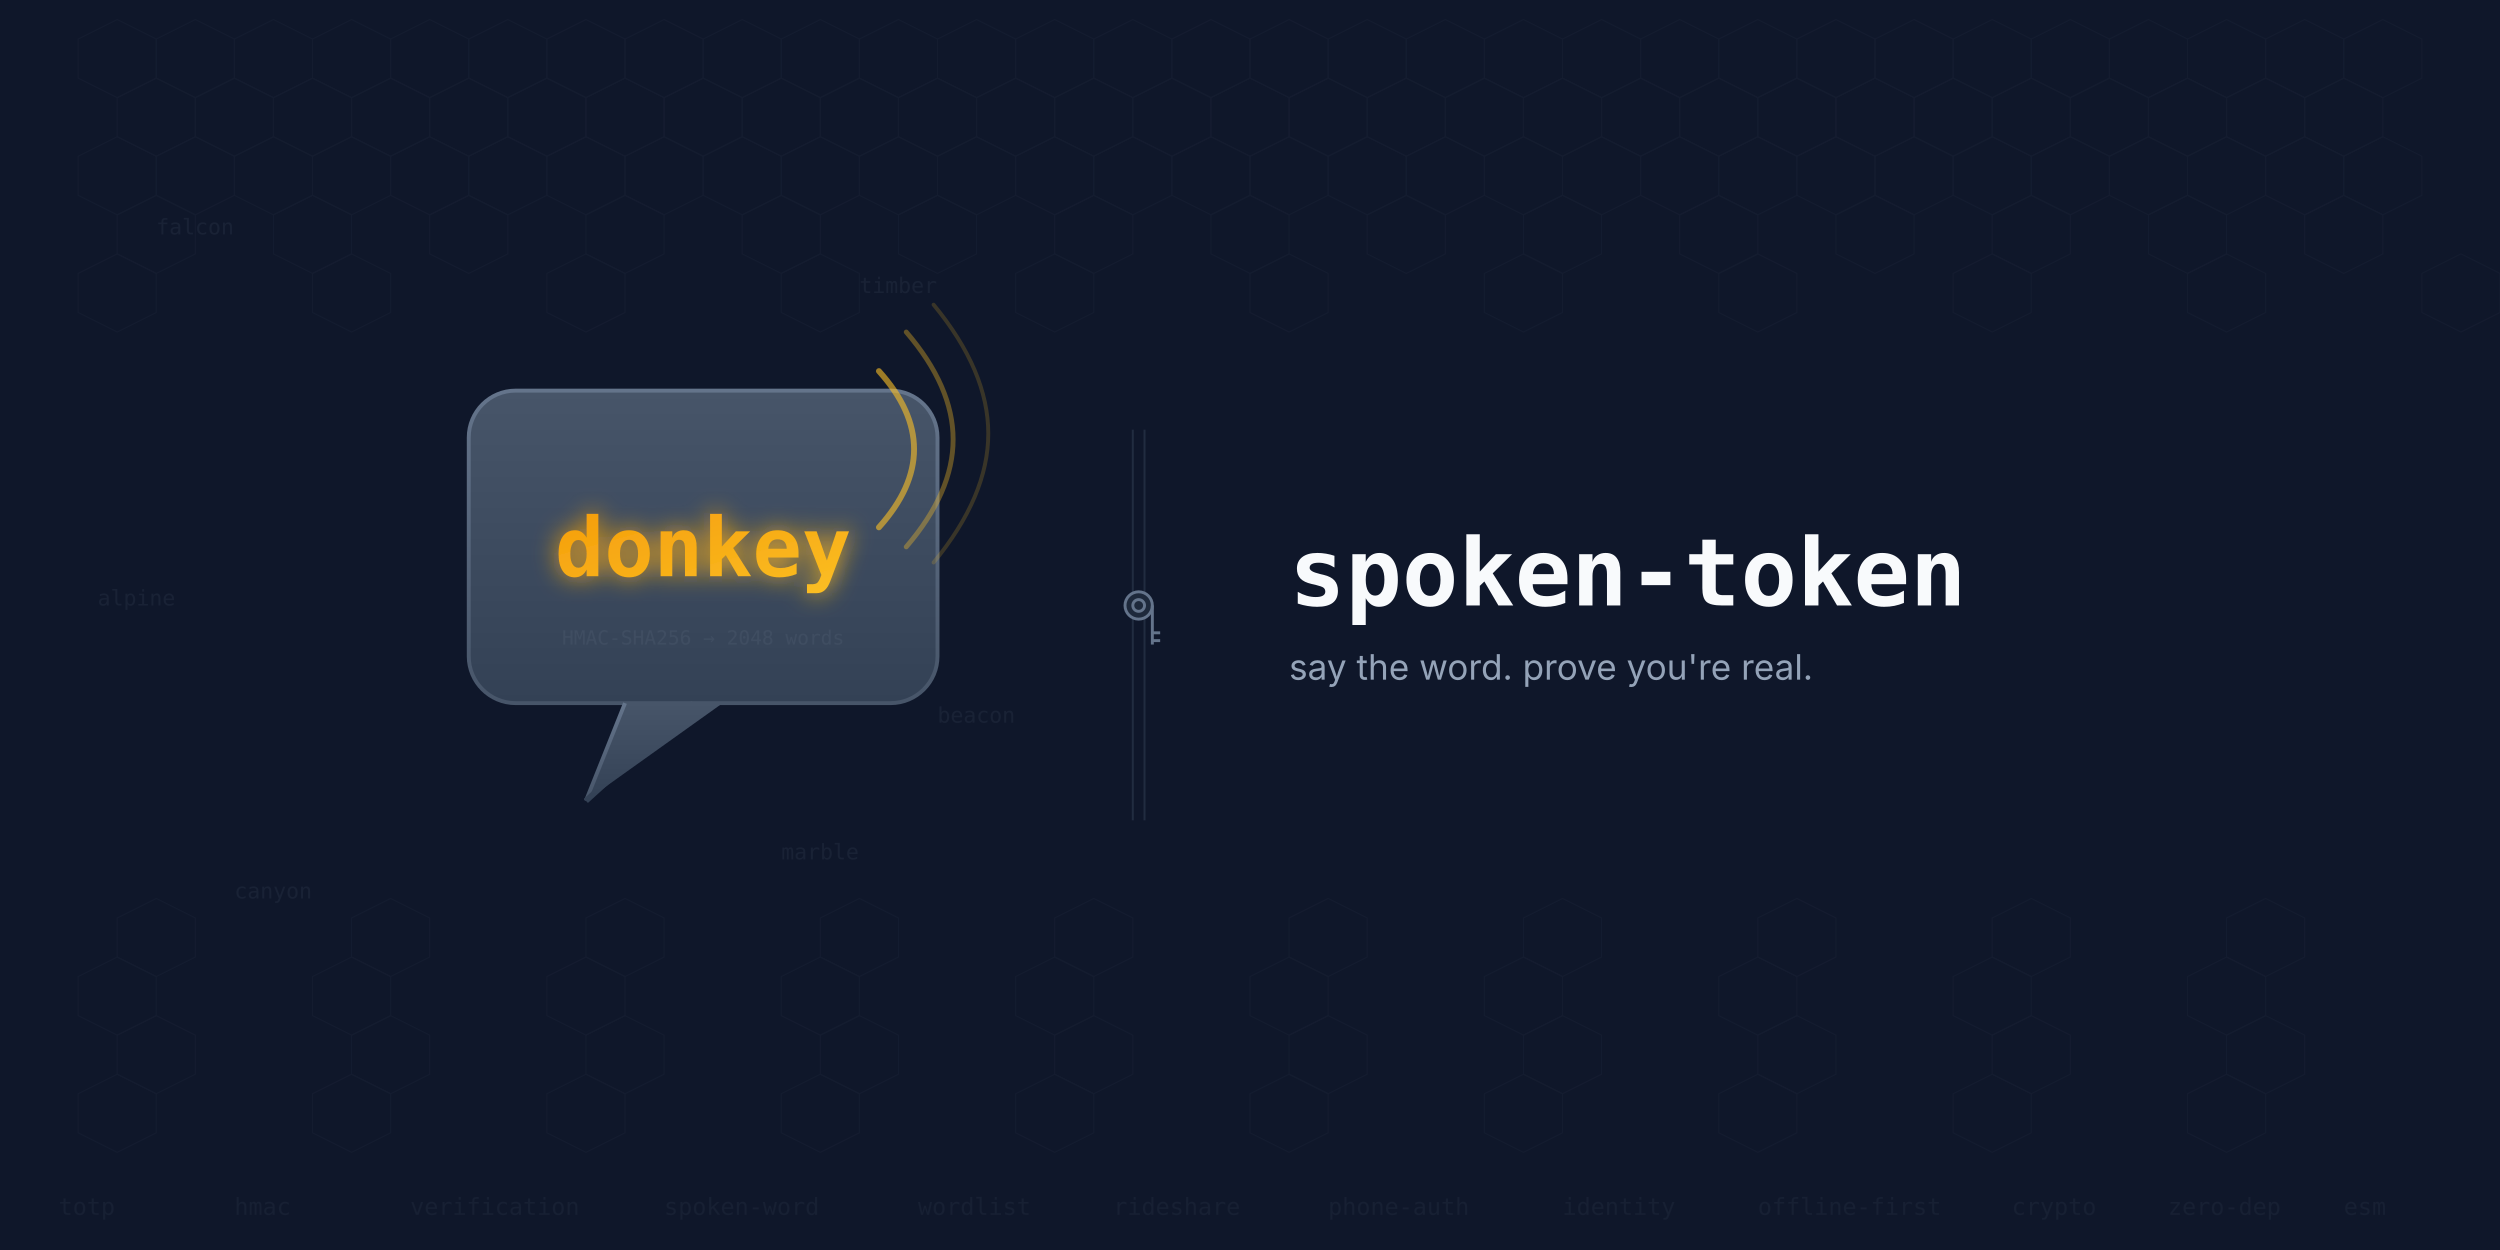
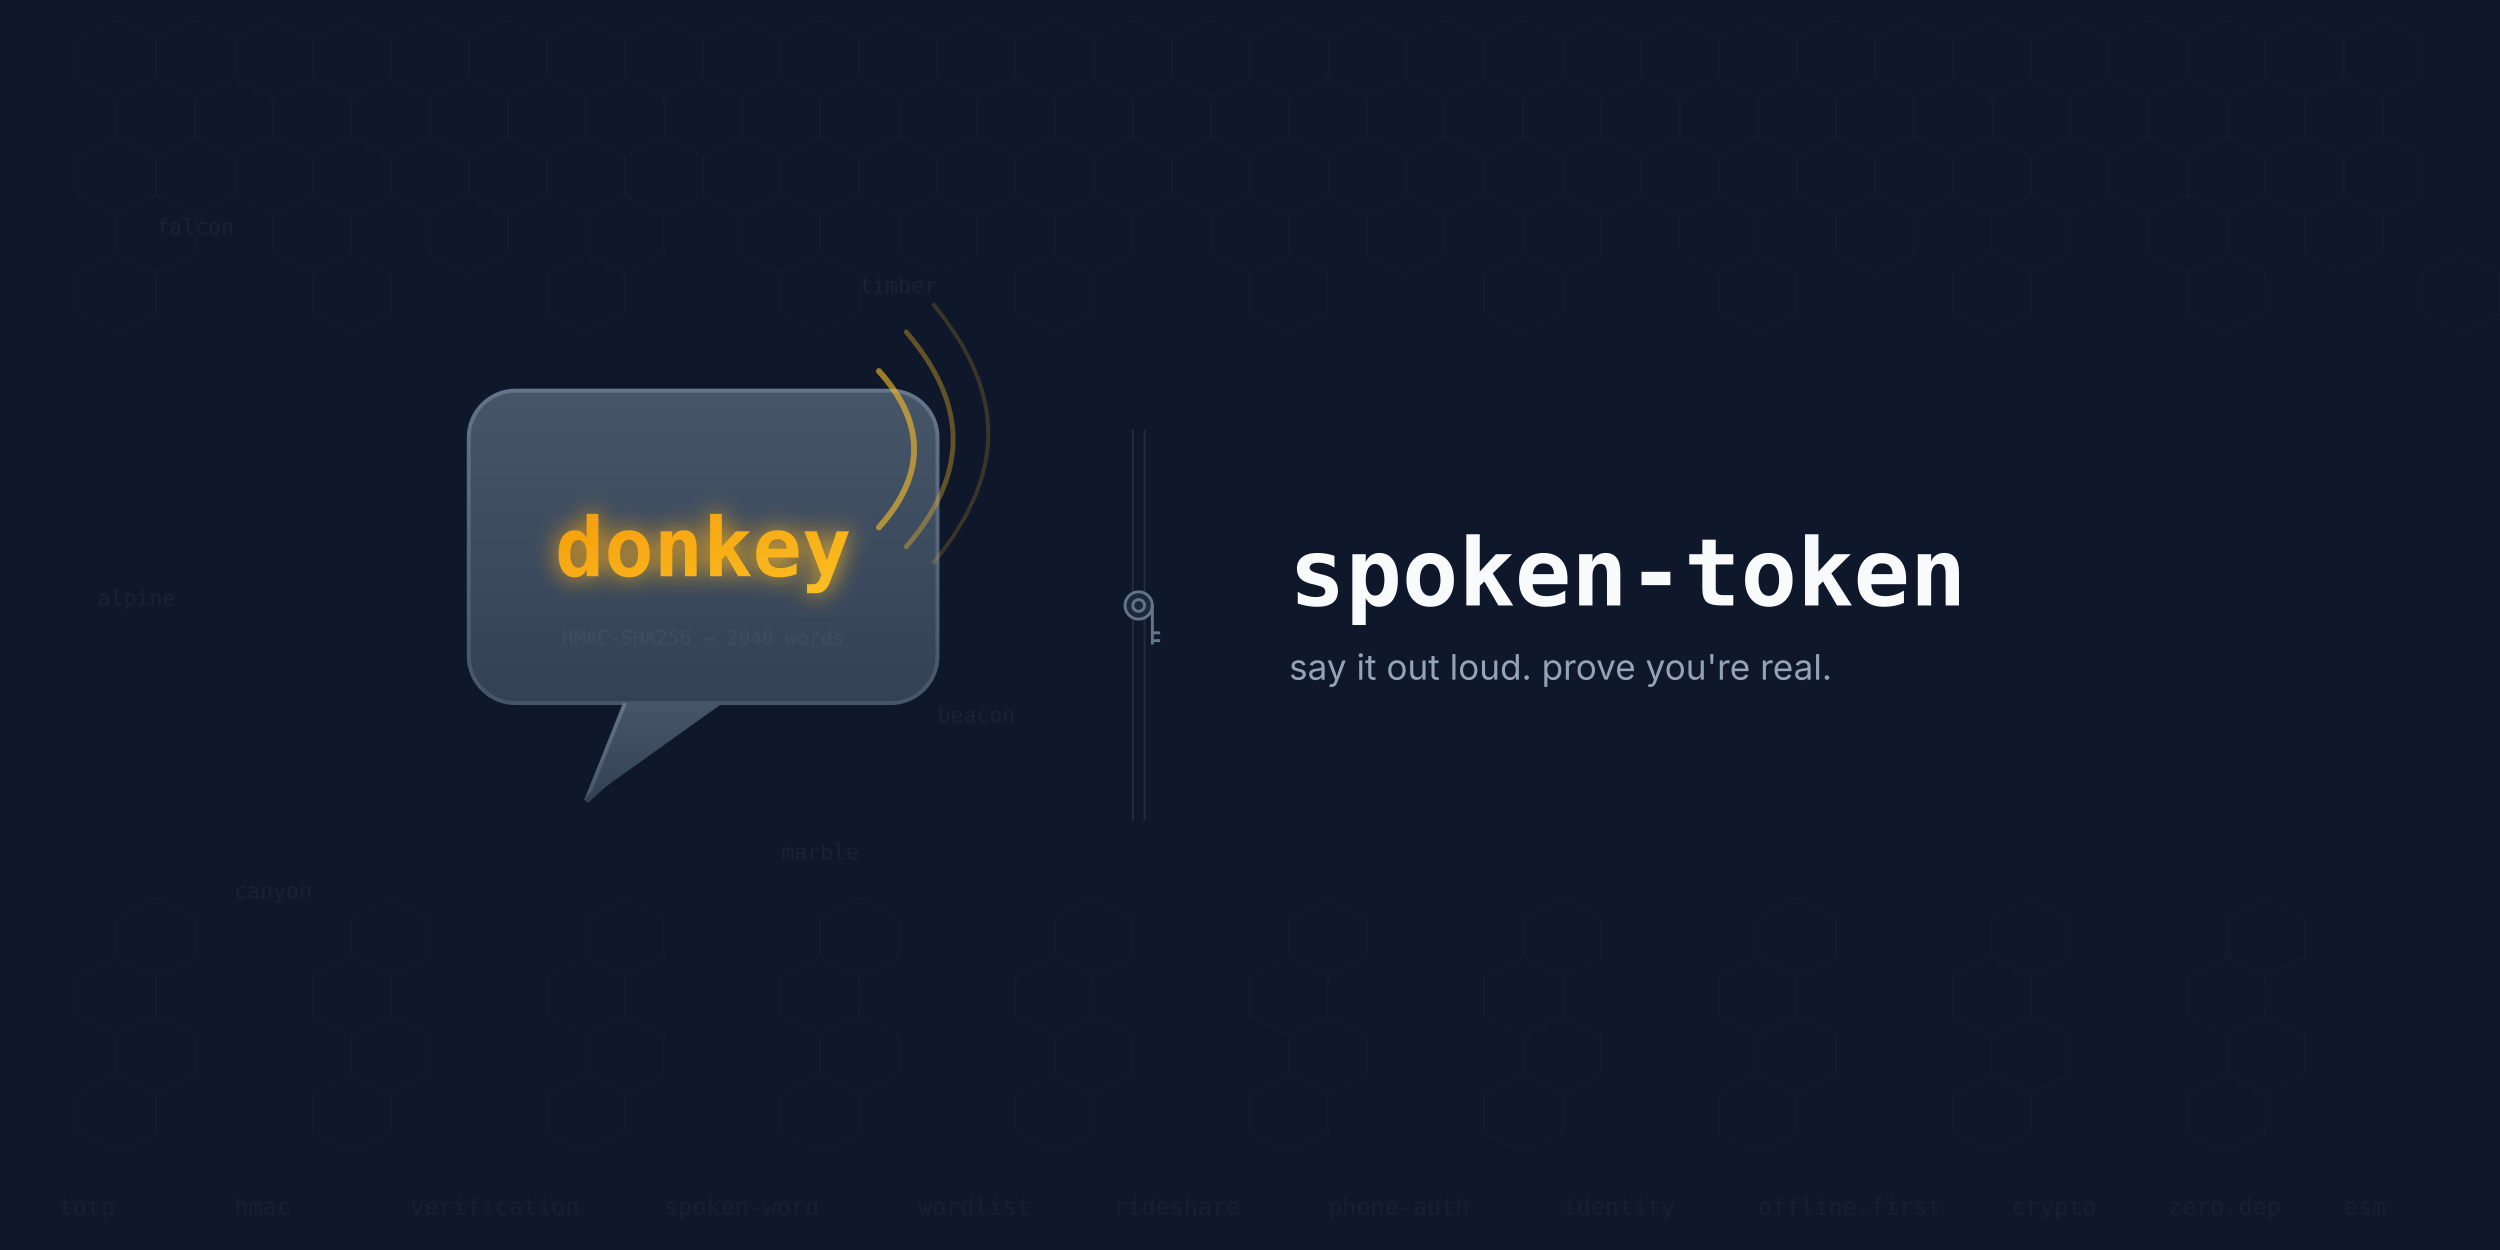
<svg xmlns="http://www.w3.org/2000/svg" viewBox="0 0 1280 640" width="1280" height="640">
  <defs>
    <linearGradient id="amber" x1="0%" y1="0%" x2="100%" y2="100%">
      <stop offset="0%" stop-color="#f59e0b" />
      <stop offset="100%" stop-color="#fbbf24" />
    </linearGradient>
    <linearGradient id="amberDark" x1="0%" y1="0%" x2="100%" y2="100%">
      <stop offset="0%" stop-color="#d97706" />
      <stop offset="100%" stop-color="#f59e0b" />
    </linearGradient>
    <linearGradient id="amberLight" x1="0%" y1="100%" x2="100%" y2="0%">
      <stop offset="0%" stop-color="#fbbf24" />
      <stop offset="100%" stop-color="#fcd34d" />
    </linearGradient>
    <linearGradient id="steel" x1="0%" y1="0%" x2="0%" y2="100%">
      <stop offset="0%" stop-color="#475569" />
      <stop offset="100%" stop-color="#334155" />
    </linearGradient>
    <linearGradient id="steelLight" x1="0%" y1="0%" x2="0%" y2="100%">
      <stop offset="0%" stop-color="#64748b" />
      <stop offset="100%" stop-color="#475569" />
    </linearGradient>
    <filter id="glow" x="-50%" y="-50%" width="200%" height="200%">
      <feGaussianBlur stdDeviation="6" result="blur" />
      <feMerge>
        <feMergeNode in="blur" />
        <feMergeNode in="SourceGraphic" />
      </feMerge>
    </filter>
    <filter id="softGlow" x="-50%" y="-50%" width="200%" height="200%">
      <feGaussianBlur stdDeviation="12" result="blur" />
      <feMerge>
        <feMergeNode in="blur" />
        <feMergeNode in="SourceGraphic" />
      </feMerge>
    </filter>
  </defs>
  <rect width="1280" height="640" fill="#0f172a" />
  <g opacity="0.04" stroke="#94a3b8" stroke-width="0.5" fill="none">
    <polygon points="40,20 60,10 80,20 80,40 60,50 40,40" />
    <polygon points="80,20 100,10 120,20 120,40 100,50 80,40" />
    <polygon points="120,20 140,10 160,20 160,40 140,50 120,40" />
    <polygon points="160,20 180,10 200,20 200,40 180,50 160,40" />
    <polygon points="200,20 220,10 240,20 240,40 220,50 200,40" />
    <polygon points="240,20 260,10 280,20 280,40 260,50 240,40" />
    <polygon points="280,20 300,10 320,20 320,40 300,50 280,40" />
    <polygon points="320,20 340,10 360,20 360,40 340,50 320,40" />
    <polygon points="360,20 380,10 400,20 400,40 380,50 360,40" />
    <polygon points="400,20 420,10 440,20 440,40 420,50 400,40" />
    <polygon points="440,20 460,10 480,20 480,40 460,50 440,40" />
    <polygon points="480,20 500,10 520,20 520,40 500,50 480,40" />
    <polygon points="520,20 540,10 560,20 560,40 540,50 520,40" />
    <polygon points="560,20 580,10 600,20 600,40 580,50 560,40" />
    <polygon points="600,20 620,10 640,20 640,40 620,50 600,40" />
    <polygon points="640,20 660,10 680,20 680,40 660,50 640,40" />
    <polygon points="680,20 700,10 720,20 720,40 700,50 680,40" />
    <polygon points="720,20 740,10 760,20 760,40 740,50 720,40" />
    <polygon points="760,20 780,10 800,20 800,40 780,50 760,40" />
    <polygon points="800,20 820,10 840,20 840,40 820,50 800,40" />
    <polygon points="840,20 860,10 880,20 880,40 860,50 840,40" />
    <polygon points="880,20 900,10 920,20 920,40 900,50 880,40" />
    <polygon points="920,20 940,10 960,20 960,40 940,50 920,40" />
    <polygon points="960,20 980,10 1000,20 1000,40 980,50 960,40" />
    <polygon points="1000,20 1020,10 1040,20 1040,40 1020,50 1000,40" />
    <polygon points="1040,20 1060,10 1080,20 1080,40 1060,50 1040,40" />
    <polygon points="1080,20 1100,10 1120,20 1120,40 1100,50 1080,40" />
    <polygon points="1120,20 1140,10 1160,20 1160,40 1140,50 1120,40" />
    <polygon points="1160,20 1180,10 1200,20 1200,40 1180,50 1160,40" />
    <polygon points="1200,20 1220,10 1240,20 1240,40 1220,50 1200,40" />
    <polygon points="60,50 80,40 100,50 100,70 80,80 60,70" />
    <polygon points="100,50 120,40 140,50 140,70 120,80 100,70" />
    <polygon points="140,50 160,40 180,50 180,70 160,80 140,70" />
    <polygon points="180,50 200,40 220,50 220,70 200,80 180,70" />
    <polygon points="220,50 240,40 260,50 260,70 240,80 220,70" />
    <polygon points="260,50 280,40 300,50 300,70 280,80 260,70" />
    <polygon points="300,50 320,40 340,50 340,70 320,80 300,70" />
    <polygon points="340,50 360,40 380,50 380,70 360,80 340,70" />
    <polygon points="380,50 400,40 420,50 420,70 400,80 380,70" />
    <polygon points="420,50 440,40 460,50 460,70 440,80 420,70" />
    <polygon points="460,50 480,40 500,50 500,70 480,80 460,70" />
    <polygon points="500,50 520,40 540,50 540,70 520,80 500,70" />
    <polygon points="540,50 560,40 580,50 580,70 560,80 540,70" />
    <polygon points="580,50 600,40 620,50 620,70 600,80 580,70" />
    <polygon points="620,50 640,40 660,50 660,70 640,80 620,70" />
    <polygon points="660,50 680,40 700,50 700,70 680,80 660,70" />
    <polygon points="700,50 720,40 740,50 740,70 720,80 700,70" />
    <polygon points="740,50 760,40 780,50 780,70 760,80 740,70" />
    <polygon points="780,50 800,40 820,50 820,70 800,80 780,70" />
    <polygon points="820,50 840,40 860,50 860,70 840,80 820,70" />
    <polygon points="860,50 880,40 900,50 900,70 880,80 860,70" />
    <polygon points="900,50 920,40 940,50 940,70 920,80 900,70" />
    <polygon points="940,50 960,40 980,50 980,70 960,80 940,70" />
    <polygon points="980,50 1000,40 1020,50 1020,70 1000,80 980,70" />
    <polygon points="1020,50 1040,40 1060,50 1060,70 1040,80 1020,70" />
    <polygon points="1060,50 1080,40 1100,50 1100,70 1080,80 1060,70" />
    <polygon points="1100,50 1120,40 1140,50 1140,70 1120,80 1100,70" />
    <polygon points="1140,50 1160,40 1180,50 1180,70 1160,80 1140,70" />
    <polygon points="1180,50 1200,40 1220,50 1220,70 1200,80 1180,70" />
    <polygon points="40,80 60,70 80,80 80,100 60,110 40,100" />
    <polygon points="80,80 100,70 120,80 120,100 100,110 80,100" />
    <polygon points="120,80 140,70 160,80 160,100 140,110 120,100" />
    <polygon points="160,80 180,70 200,80 200,100 180,110 160,100" />
    <polygon points="200,80 220,70 240,80 240,100 220,110 200,100" />
    <polygon points="240,80 260,70 280,80 280,100 260,110 240,100" />
    <polygon points="280,80 300,70 320,80 320,100 300,110 280,100" />
    <polygon points="320,80 340,70 360,80 360,100 340,110 320,100" />
    <polygon points="360,80 380,70 400,80 400,100 380,110 360,100" />
    <polygon points="400,80 420,70 440,80 440,100 420,110 400,100" />
    <polygon points="440,80 460,70 480,80 480,100 460,110 440,100" />
    <polygon points="480,80 500,70 520,80 520,100 500,110 480,100" />
    <polygon points="520,80 540,70 560,80 560,100 540,110 520,100" />
    <polygon points="560,80 580,70 600,80 600,100 580,110 560,100" />
    <polygon points="600,80 620,70 640,80 640,100 620,110 600,100" />
    <polygon points="640,80 660,70 680,80 680,100 660,110 640,100" />
    <polygon points="680,80 700,70 720,80 720,100 700,110 680,100" />
    <polygon points="720,80 740,70 760,80 760,100 740,110 720,100" />
    <polygon points="760,80 780,70 800,80 800,100 780,110 760,100" />
    <polygon points="800,80 820,70 840,80 840,100 820,110 800,100" />
    <polygon points="840,80 860,70 880,80 880,100 860,110 840,100" />
    <polygon points="880,80 900,70 920,80 920,100 900,110 880,100" />
    <polygon points="920,80 940,70 960,80 960,100 940,110 920,100" />
    <polygon points="960,80 980,70 1000,80 1000,100 980,110 960,100" />
    <polygon points="1000,80 1020,70 1040,80 1040,100 1020,110 1000,100" />
    <polygon points="1040,80 1060,70 1080,80 1080,100 1060,110 1040,100" />
    <polygon points="1080,80 1100,70 1120,80 1120,100 1100,110 1080,100" />
    <polygon points="1120,80 1140,70 1160,80 1160,100 1140,110 1120,100" />
    <polygon points="1160,80 1180,70 1200,80 1200,100 1180,110 1160,100" />
    <polygon points="1200,80 1220,70 1240,80 1240,100 1220,110 1200,100" />
    <polygon points="60,110 80,100 100,110 100,130 80,140 60,130" />
    <polygon points="140,110 160,100 180,110 180,130 160,140 140,130" />
    <polygon points="220,110 240,100 260,110 260,130 240,140 220,130" />
    <polygon points="300,110 320,100 340,110 340,130 320,140 300,130" />
    <polygon points="380,110 400,100 420,110 420,130 400,140 380,130" />
    <polygon points="460,110 480,100 500,110 500,130 480,140 460,130" />
    <polygon points="540,110 560,100 580,110 580,130 560,140 540,130" />
    <polygon points="620,110 640,100 660,110 660,130 640,140 620,130" />
    <polygon points="700,110 720,100 740,110 740,130 720,140 700,130" />
    <polygon points="780,110 800,100 820,110 820,130 800,140 780,130" />
    <polygon points="860,110 880,100 900,110 900,130 880,140 860,130" />
    <polygon points="940,110 960,100 980,110 980,130 960,140 940,130" />
    <polygon points="1020,110 1040,100 1060,110 1060,130 1040,140 1020,130" />
    <polygon points="1100,110 1120,100 1140,110 1140,130 1120,140 1100,130" />
    <polygon points="1180,110 1200,100 1220,110 1220,130 1200,140 1180,130" />
    <polygon points="40,140 60,130 80,140 80,160 60,170 40,160" />
    <polygon points="160,140 180,130 200,140 200,160 180,170 160,160" />
    <polygon points="280,140 300,130 320,140 320,160 300,170 280,160" />
    <polygon points="400,140 420,130 440,140 440,160 420,170 400,160" />
    <polygon points="520,140 540,130 560,140 560,160 540,170 520,160" />
    <polygon points="640,140 660,130 680,140 680,160 660,170 640,160" />
    <polygon points="760,140 780,130 800,140 800,160 780,170 760,160" />
    <polygon points="880,140 900,130 920,140 920,160 900,170 880,160" />
    <polygon points="1000,140 1020,130 1040,140 1040,160 1020,170 1000,160" />
    <polygon points="1120,140 1140,130 1160,140 1160,160 1140,170 1120,160" />
    <polygon points="1240,140 1260,130 1280,140 1280,160 1260,170 1240,160" />
    <polygon points="60,470 80,460 100,470 100,490 80,500 60,490" />
    <polygon points="180,470 200,460 220,470 220,490 200,500 180,490" />
    <polygon points="300,470 320,460 340,470 340,490 320,500 300,490" />
    <polygon points="420,470 440,460 460,470 460,490 440,500 420,490" />
    <polygon points="540,470 560,460 580,470 580,490 560,500 540,490" />
    <polygon points="660,470 680,460 700,470 700,490 680,500 660,490" />
    <polygon points="780,470 800,460 820,470 820,490 800,500 780,490" />
    <polygon points="900,470 920,460 940,470 940,490 920,500 900,490" />
    <polygon points="1020,470 1040,460 1060,470 1060,490 1040,500 1020,490" />
    <polygon points="1140,470 1160,460 1180,470 1180,490 1160,500 1140,490" />
    <polygon points="40,500 60,490 80,500 80,520 60,530 40,520" />
    <polygon points="160,500 180,490 200,500 200,520 180,530 160,520" />
    <polygon points="280,500 300,490 320,500 320,520 300,530 280,520" />
    <polygon points="400,500 420,490 440,500 440,520 420,530 400,520" />
    <polygon points="520,500 540,490 560,500 560,520 540,530 520,520" />
    <polygon points="640,500 660,490 680,500 680,520 660,530 640,520" />
    <polygon points="760,500 780,490 800,500 800,520 780,530 760,520" />
    <polygon points="880,500 900,490 920,500 920,520 900,530 880,520" />
    <polygon points="1000,500 1020,490 1040,500 1040,520 1020,530 1000,520" />
    <polygon points="1120,500 1140,490 1160,500 1160,520 1140,530 1120,520" />
    <polygon points="60,530 80,520 100,530 100,550 80,560 60,550" />
    <polygon points="180,530 200,520 220,530 220,550 200,560 180,550" />
    <polygon points="300,530 320,520 340,530 340,550 320,560 300,550" />
    <polygon points="420,530 440,520 460,530 460,550 440,560 420,550" />
    <polygon points="540,530 560,520 580,530 580,550 560,560 540,550" />
    <polygon points="660,530 680,520 700,530 700,550 680,560 660,550" />
    <polygon points="780,530 800,520 820,530 820,550 800,560 780,550" />
    <polygon points="900,530 920,520 940,530 940,550 920,560 900,550" />
    <polygon points="1020,530 1040,520 1060,530 1060,550 1040,560 1020,550" />
    <polygon points="1140,530 1160,520 1180,530 1180,550 1160,560 1140,550" />
    <polygon points="40,560 60,550 80,560 80,580 60,590 40,580" />
    <polygon points="160,560 180,550 200,560 200,580 180,590 160,580" />
    <polygon points="280,560 300,550 320,560 320,580 300,590 280,580" />
    <polygon points="400,560 420,550 440,560 440,580 420,590 400,580" />
    <polygon points="520,560 540,550 560,560 560,580 540,590 520,580" />
    <polygon points="640,560 660,550 680,560 680,580 660,590 640,580" />
    <polygon points="760,560 780,550 800,560 800,580 780,590 760,580" />
    <polygon points="880,560 900,550 920,560 920,580 900,590 880,580" />
    <polygon points="1000,560 1020,550 1040,560 1040,580 1020,590 1000,580" />
    <polygon points="1120,560 1140,550 1160,560 1160,580 1140,590 1120,580" />
  </g>
  <g transform="translate(200, 160)">
    <rect x="40" y="40" width="240" height="160" rx="24" fill="url(#steel)" stroke="url(#steelLight)" stroke-width="2" />
    <polygon points="120,200 100,250 170,200" fill="url(#steel)" />
    <line x1="120" y1="200" x2="100" y2="250" stroke="url(#steelLight)" stroke-width="2" />
    <line x1="100" y1="250" x2="155" y2="200" stroke="url(#steel)" stroke-width="3" />
    <text x="160" y="135" text-anchor="middle" font-family="'SF Mono', 'Fira Code', 'JetBrains Mono', 'Menlo', monospace" font-size="42" font-weight="bold" fill="url(#amber)" filter="url(#glow)">donkey</text>
    <text x="160" y="170" text-anchor="middle" font-family="'SF Mono', 'Fira Code', 'Menlo', monospace" font-size="10" fill="#475569" opacity="0.5">HMAC-SHA256 → 2048 words</text>
  </g>
  <g transform="translate(450, 270)" stroke="#fbbf24" fill="none" stroke-linecap="round">
    <path d="M 0,0 Q 18,-20 18,-40 Q 18,-60 0,-80" stroke-width="3" opacity="0.6" />
    <path d="M 14,10 Q 38,-18 38,-45 Q 38,-72 14,-100" stroke-width="2.5" opacity="0.35" />
    <path d="M 28,18 Q 56,-16 56,-48 Q 56,-80 28,-114" stroke-width="2" opacity="0.18" />
  </g>
  <g font-family="'SF Mono', 'Fira Code', 'Menlo', monospace" font-size="11" fill="#64748b" opacity="0.12">
    <text x="80" y="120">falcon</text>
    <text x="440" y="150">timber</text>
    <text x="120" y="460">canyon</text>
    <text x="400" y="440">marble</text>
    <text x="50" y="310">alpine</text>
    <text x="480" y="370">beacon</text>
  </g>
  <g transform="translate(580, 220)">
    <line x1="0" y1="0" x2="0" y2="200" stroke="#334155" stroke-width="1" opacity="0.5" />
    <line x1="6" y1="0" x2="6" y2="200" stroke="#334155" stroke-width="1" opacity="0.5" />
    <g transform="translate(-6, 82)" fill="none" stroke="#64748b" stroke-width="1.5">
      <circle cx="9" cy="8" r="7" fill="#1e293b" stroke="#64748b" />
      <circle cx="9" cy="8" r="3" fill="none" stroke="#64748b" />
      <line x1="16" y1="8" x2="16" y2="28" stroke="#64748b" stroke-width="1.5" />
      <line x1="16" y1="22" x2="20" y2="22" stroke="#64748b" stroke-width="1.5" />
      <line x1="16" y1="26" x2="20" y2="26" stroke="#64748b" stroke-width="1.5" />
    </g>
  </g>
  <text x="660" y="310" font-family="'SF Mono', 'Fira Code', 'JetBrains Mono', 'Menlo', monospace" font-size="48" font-weight="bold" fill="#f8fafc">spoken-token</text>
-   <text x="660" y="348" font-family="'Inter', -apple-system, 'Segoe UI', sans-serif" font-size="18" fill="#94a3b8">say the word. prove you're real.</text>
+   <text x="660" y="348" font-family="'Inter', -apple-system, 'Segoe UI', sans-serif" font-size="18" fill="#94a3b8">say it out loud. prove you're real.</text>
  <text y="622" font-family="'SF Mono', 'Fira Code', 'Menlo', monospace" font-size="12" fill="#94a3b8" opacity="0.06">
    <tspan x="30">totp</tspan>
    <tspan x="120">hmac</tspan>
    <tspan x="210">verification</tspan>
    <tspan x="340">spoken-word</tspan>
    <tspan x="470">wordlist</tspan>
    <tspan x="570">rideshare</tspan>
    <tspan x="680">phone-auth</tspan>
    <tspan x="800">identity</tspan>
    <tspan x="900">offline-first</tspan>
    <tspan x="1030">crypto</tspan>
    <tspan x="1110">zero-dep</tspan>
    <tspan x="1200">esm</tspan>
  </text>
</svg>
